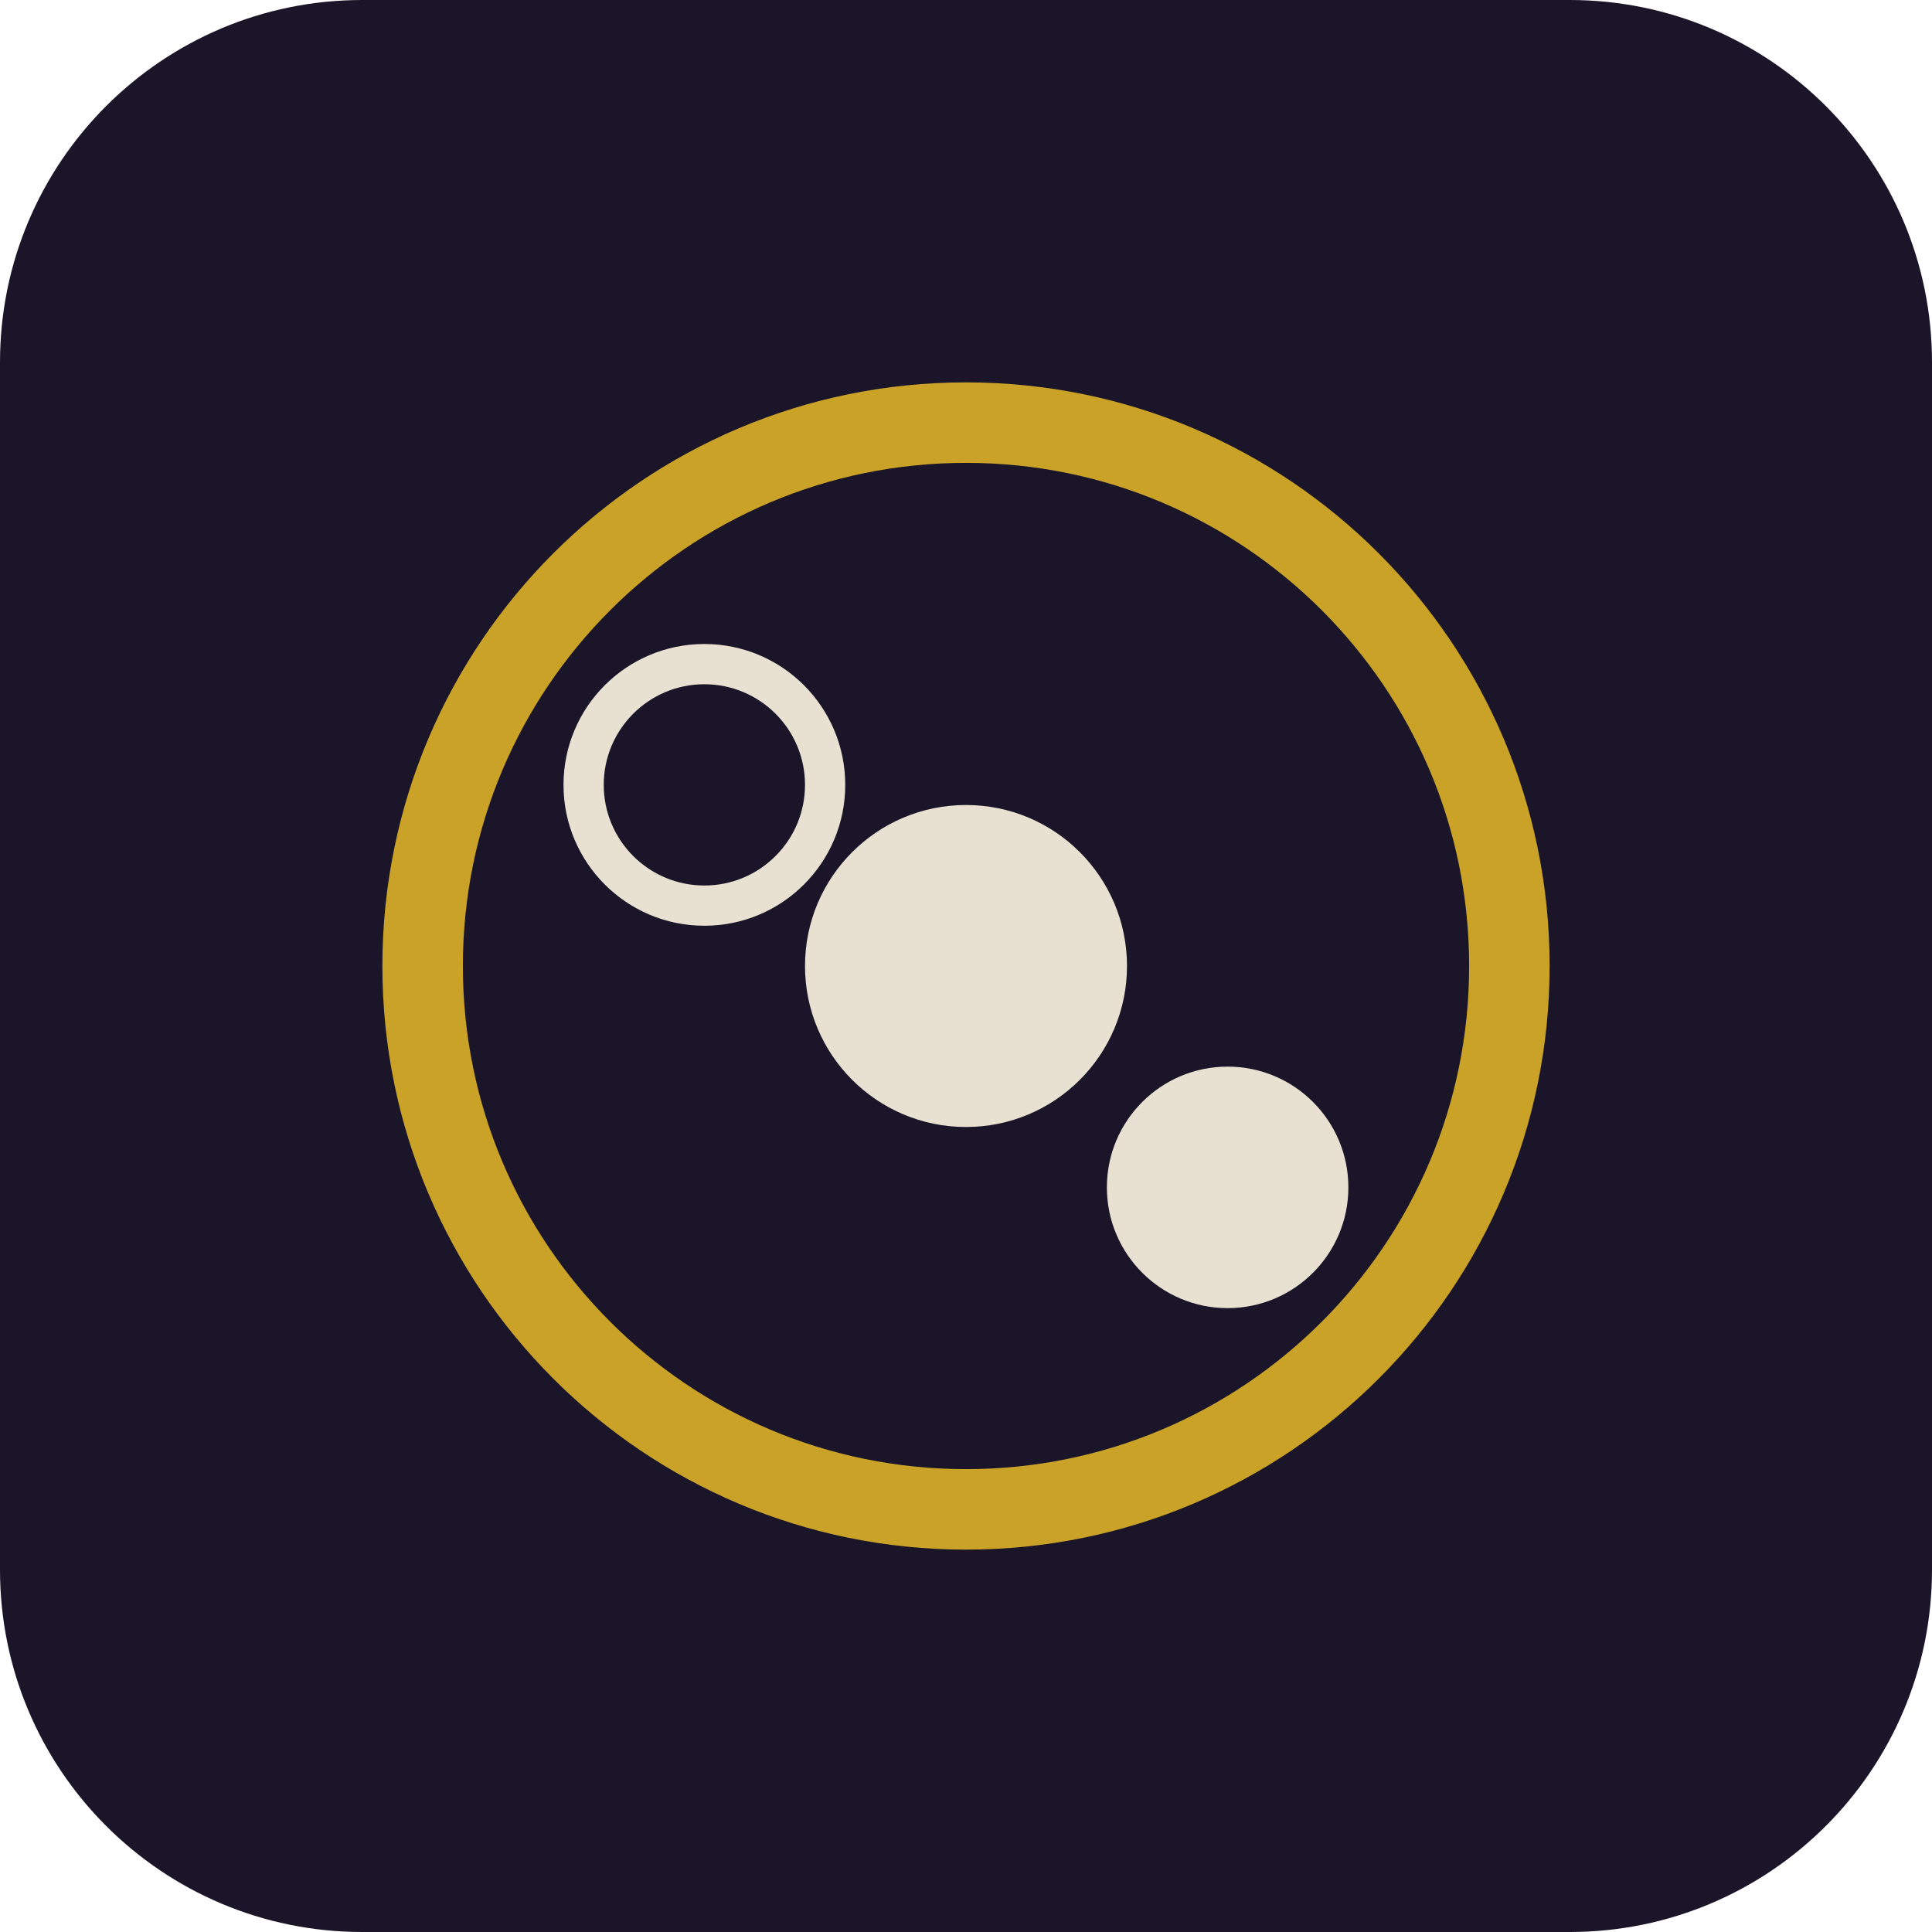
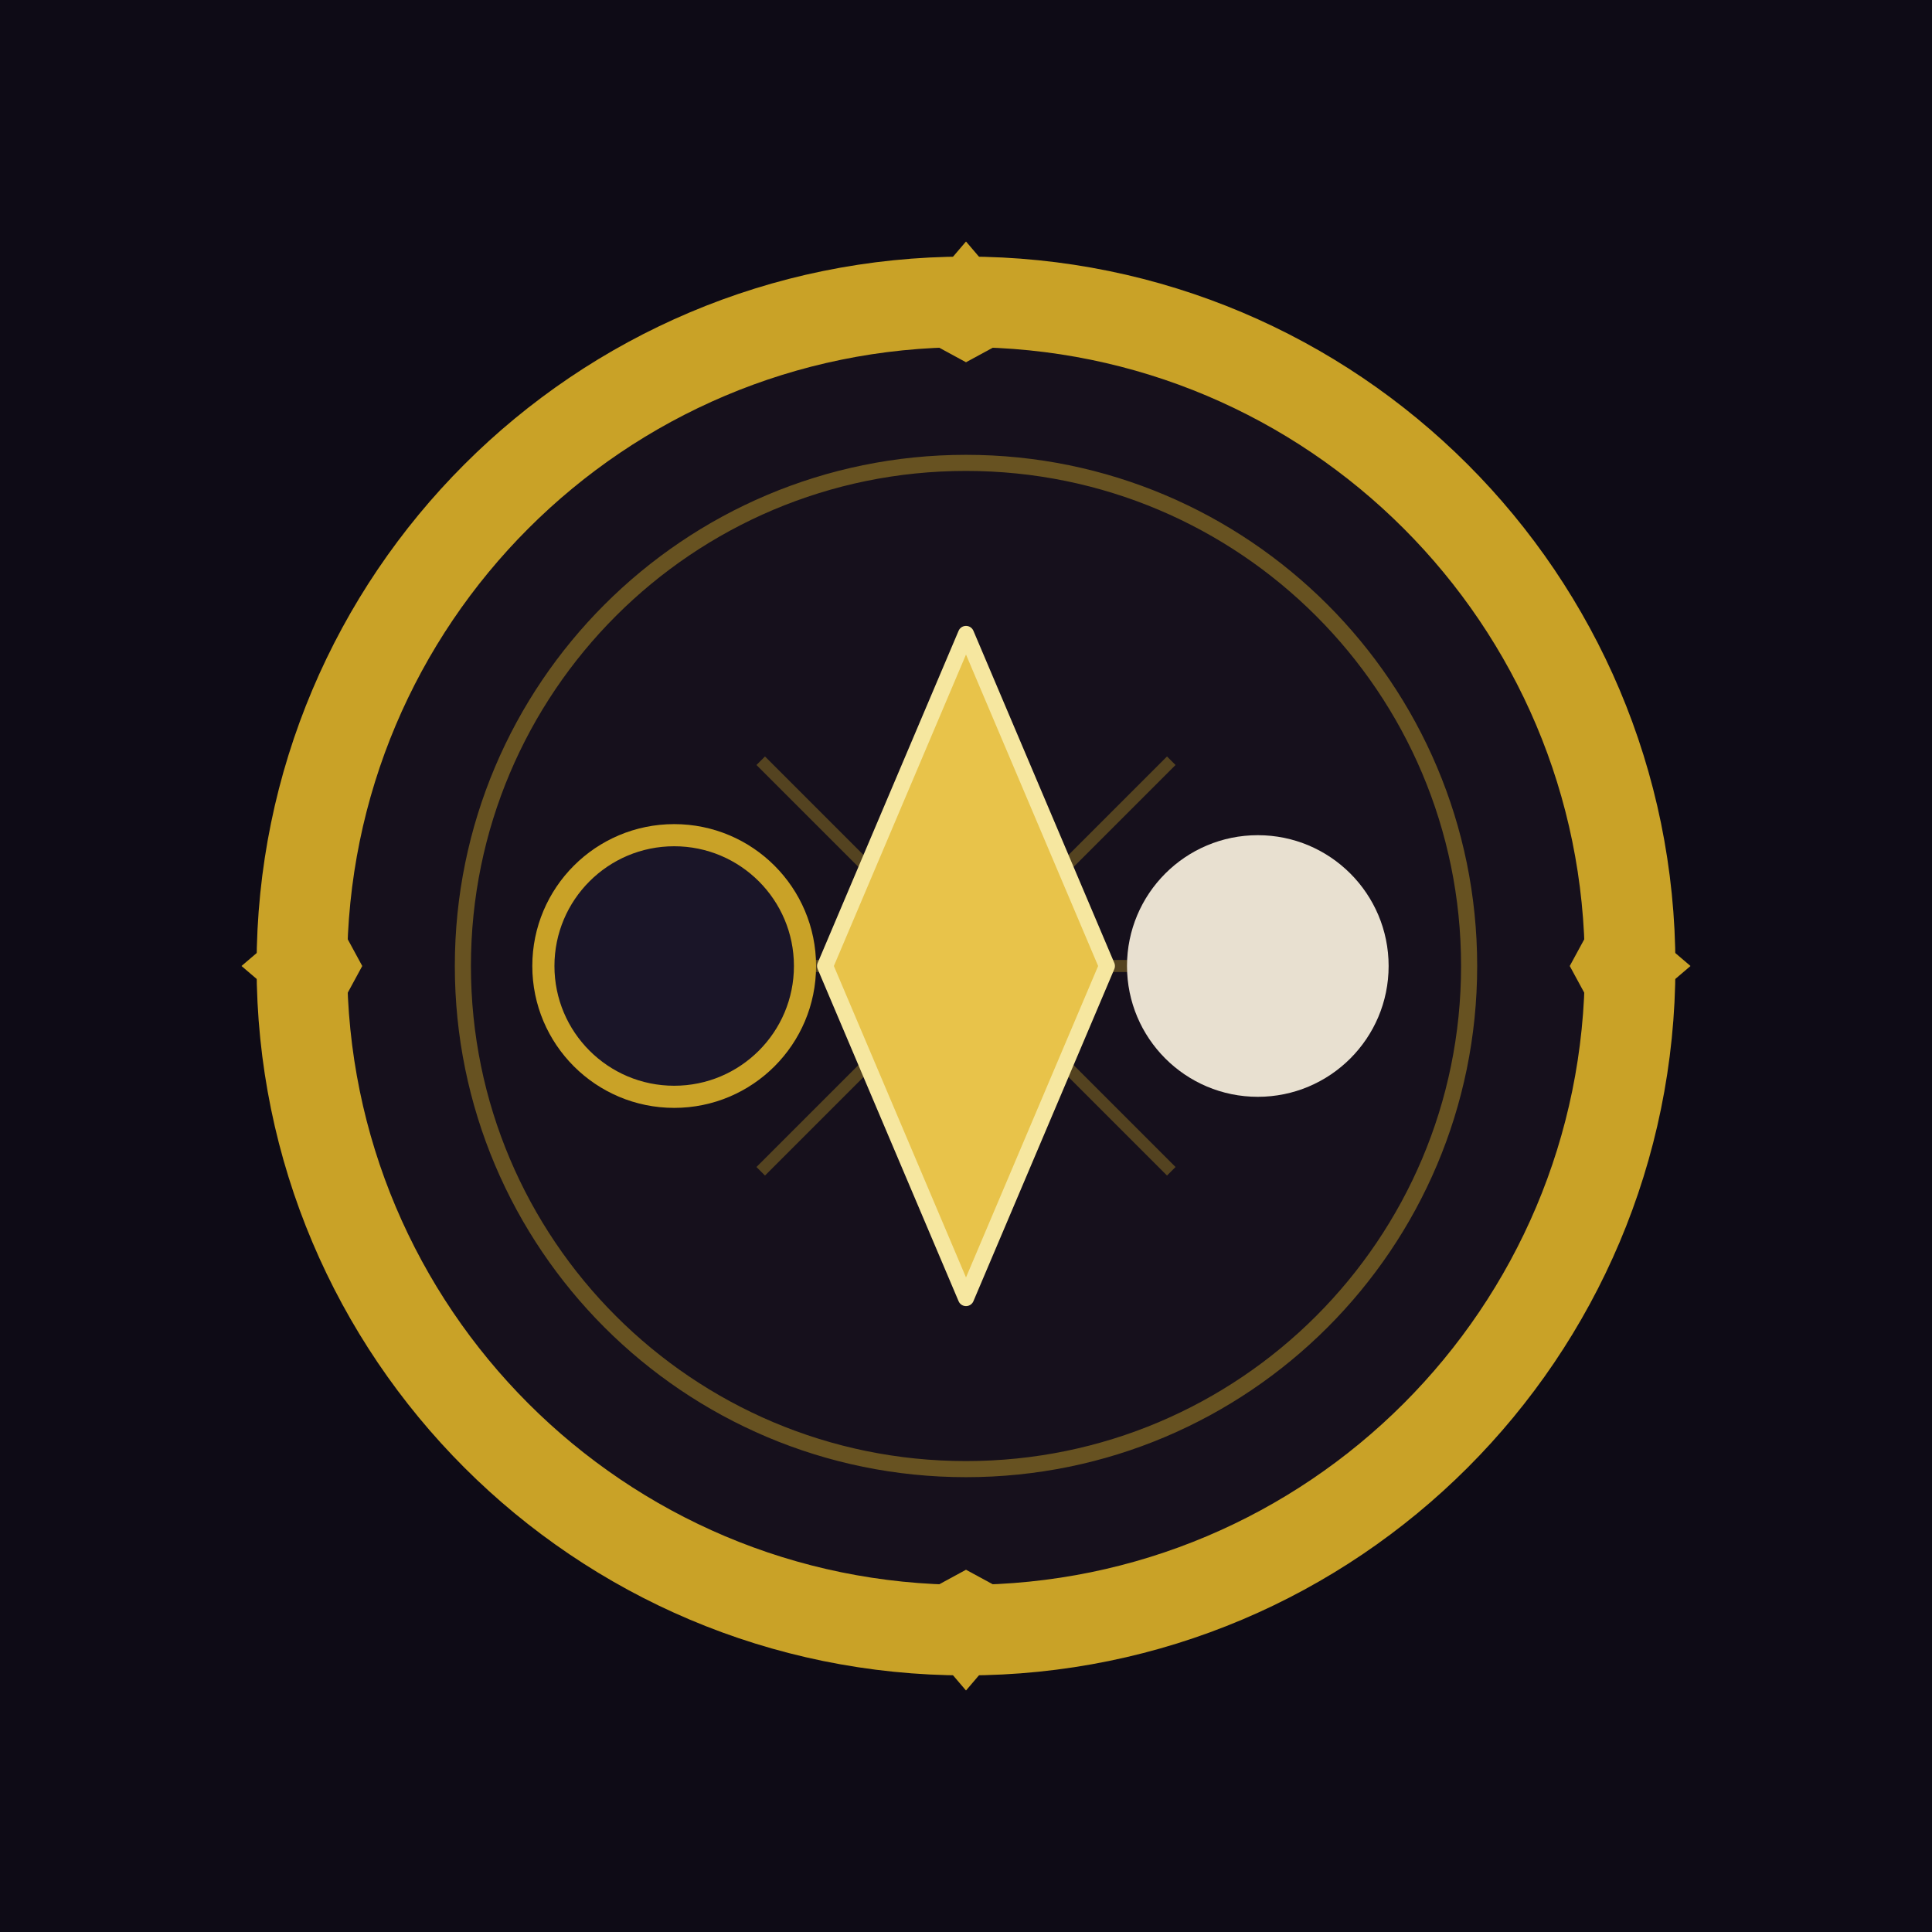
<svg xmlns="http://www.w3.org/2000/svg" viewBox="0 0 192 192" fill="none">
-   <rect width="192" height="192" rx="36" fill="#1a1528" />
-   <circle cx="96" cy="96" r="54" stroke="#c9a227" stroke-width="8" />
-   <circle cx="96" cy="96" r="16" fill="#e8e0d0" />
-   <circle cx="70" cy="78" r="12" fill="#1a1528" stroke="#e8e0d0" stroke-width="4" />
-   <circle cx="122" cy="118" r="12" fill="#e8e0d0" />
+   <rect width="192" height="192" fill="#0e0b16" />
+   <circle cx="96" cy="96" r="66" fill="#16101c" stroke="#c9a227" stroke-width="9" />
+   <circle cx="96" cy="96" r="50" fill="none" stroke="#c9a227" stroke-width="1.6" opacity="0.45" />
+   <path d="M66 96h60M96 66v60M75.6 75.6l40.8 40.8M116.4 75.6 75.6 116.4" stroke="#c9a227" stroke-width="1.2" opacity="0.35" />
+   <circle cx="67" cy="96" r="13" fill="#1a1528" stroke="#c9a227" stroke-width="2.2" />
+   <path d="M96 63 110 96 96 129 82 96Z" fill="#e8c34a" stroke="#f6e7a0" stroke-width="1.6" stroke-linejoin="round" />
+   <circle cx="125" cy="96" r="13" fill="#e8e0d0" />
+   <path d="M96 24 103 32.2 96 36 89 32.2Z" fill="#c9a227" />
+   <path d="M96 156 103 159.8 96 168 89 159.8Z" fill="#c9a227" />
+   <path d="M24 96 32.2 89 36 96 32.2 103Z" fill="#c9a227" />
+   <path d="M156 96 159.8 89 168 96 159.8 103Z" fill="#c9a227" />
</svg>
